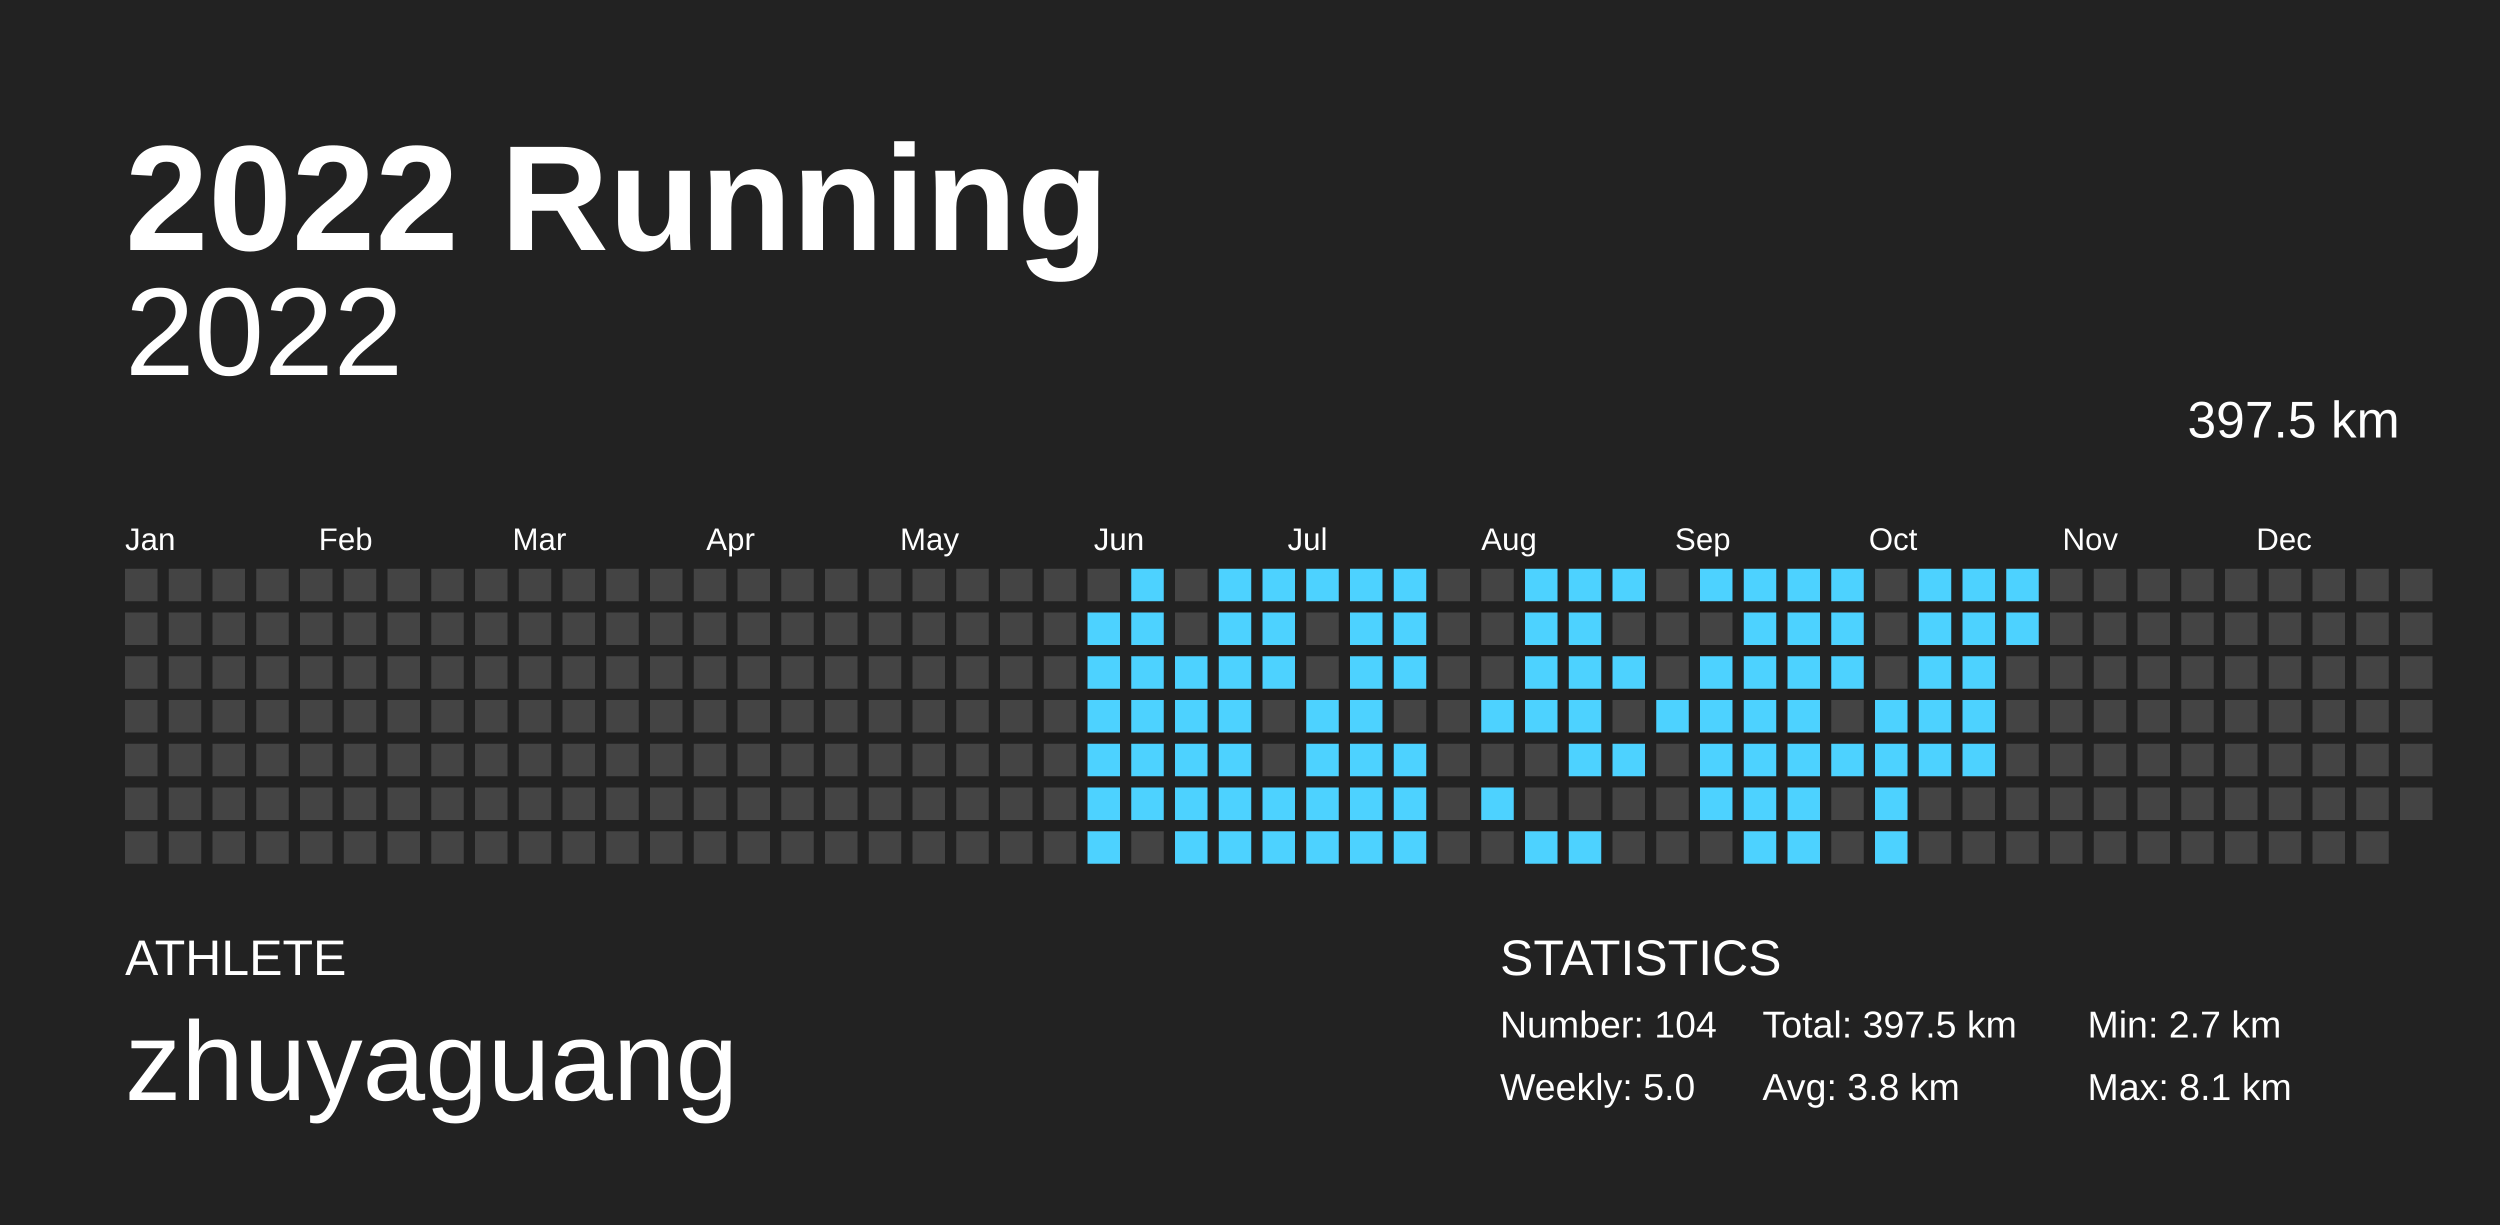
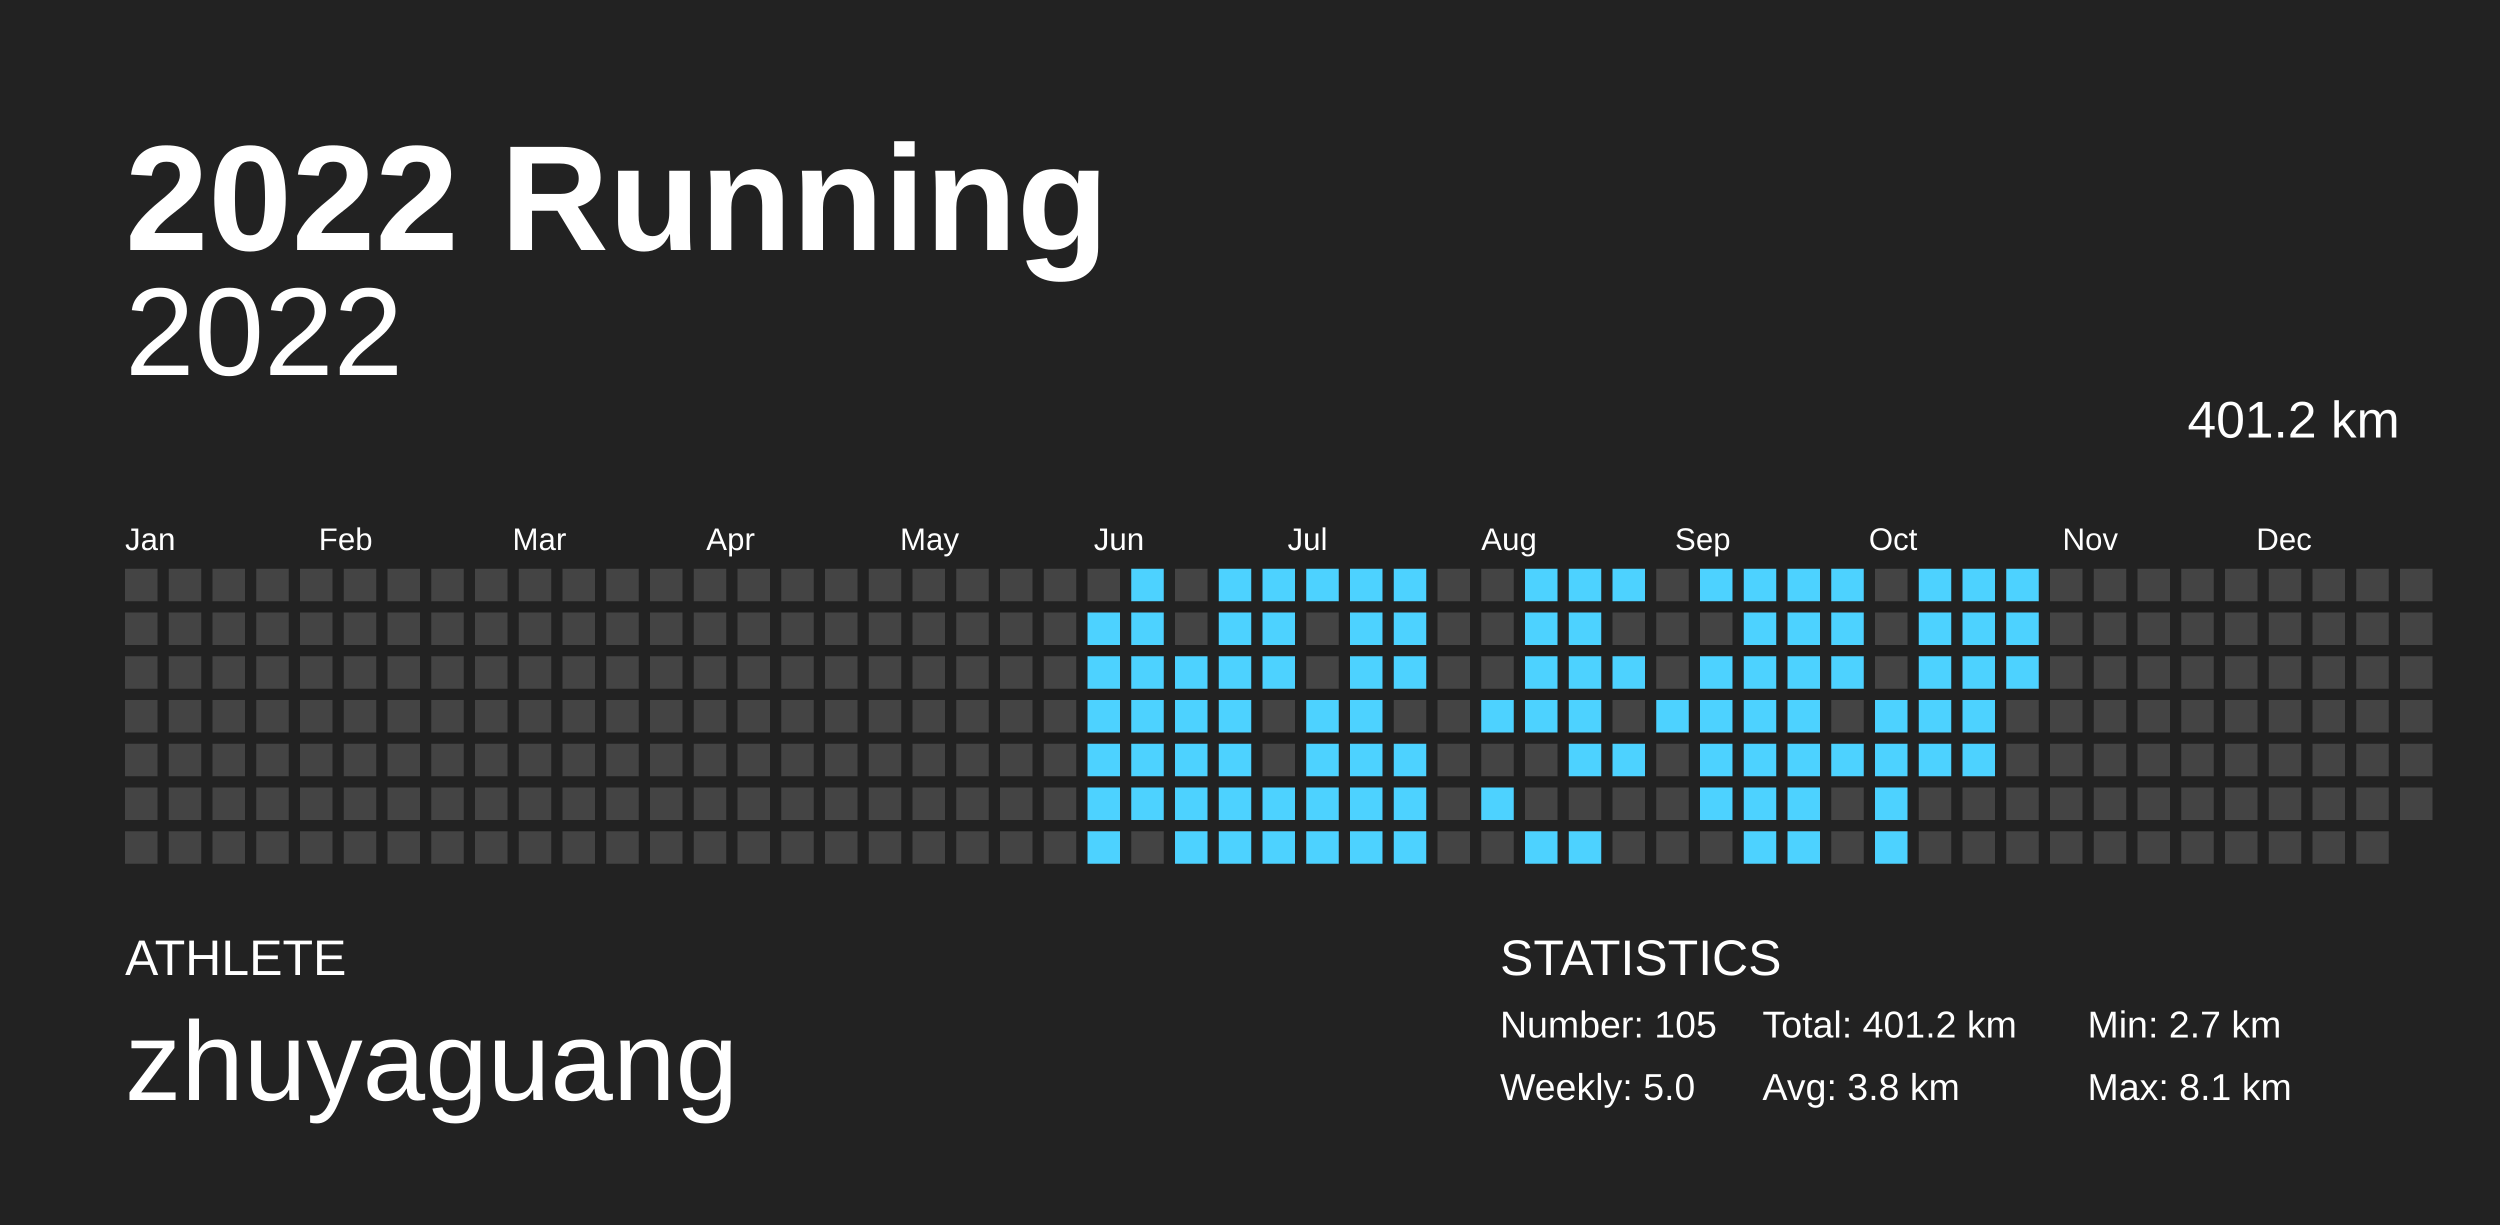
<svg xmlns="http://www.w3.org/2000/svg" baseProfile="full" height="98mm" version="1.1" viewBox="0,0,200,98" width="200mm">
  <defs />
  <rect fill="#222222" height="98" width="200" x="0" y="0" />
  <text fill="#FFFFFF" style="font-size:12px; font-family:Arial; font-weight:bold;" x="10" y="20">2022 Running</text>
  <text fill="#FFFFFF" style="font-size:4px; font-family:Arial" x="10" y="78">ATHLETE</text>
  <text fill="#FFFFFF" style="font-size:9px; font-family:Arial" x="10" y="88">zhuyaguang</text>
  <text fill="#FFFFFF" style="font-size:4px; font-family:Arial" x="120" y="78">STATISTICS</text>
-   <text fill="#FFFFFF" style="font-size:3px; font-family:Arial" x="120" y="83">Number: 104</text>
+   <text fill="#FFFFFF" style="font-size:3px; font-family:Arial" x="120" y="83">Number: 105</text>
  <text fill="#FFFFFF" style="font-size:3px; font-family:Arial" x="120" y="88">Weekly: 5.0</text>
-   <text fill="#FFFFFF" style="font-size:3px; font-family:Arial" x="141" y="83">Total: 397.5 km</text>
+   <text fill="#FFFFFF" style="font-size:3px; font-family:Arial" x="141" y="83">Total: 401.2 km</text>
  <text fill="#FFFFFF" style="font-size:3px; font-family:Arial" x="141" y="88">Avg: 3.8 km</text>
  <text fill="#FFFFFF" style="font-size:3px; font-family:Arial" x="167" y="83">Min: 2.7 km</text>
  <text fill="#FFFFFF" style="font-size:3px; font-family:Arial" x="167" y="88">Max: 8.1 km</text>
  <text alignment-baseline="hanging" fill="#FFFFFF" style="font-size:10.0px; font-family:Arial;" x="10" y="30">2022</text>
-   <text alignment-baseline="hanging" fill="#FFFFFF" style="font-size:4.125px; font-family:Arial;" x="175" y="35">397.5 km</text>
+   <text alignment-baseline="hanging" fill="#FFFFFF" style="font-size:4.125px; font-family:Arial;" x="175" y="35">401.2 km</text>
  <text fill="#FFFFFF" style="font-size:2.5px; font-family:Arial" x="10.0" y="44">Jan</text>
  <text fill="#FFFFFF" style="font-size:2.5px; font-family:Arial" x="25.5" y="44">Feb</text>
  <text fill="#FFFFFF" style="font-size:2.5px; font-family:Arial" x="41.0" y="44">Mar</text>
  <text fill="#FFFFFF" style="font-size:2.5px; font-family:Arial" x="56.5" y="44">Apr</text>
  <text fill="#FFFFFF" style="font-size:2.5px; font-family:Arial" x="72.0" y="44">May</text>
  <text fill="#FFFFFF" style="font-size:2.5px; font-family:Arial" x="87.5" y="44">Jun</text>
  <text fill="#FFFFFF" style="font-size:2.5px; font-family:Arial" x="103.0" y="44">Jul</text>
  <text fill="#FFFFFF" style="font-size:2.5px; font-family:Arial" x="118.5" y="44">Aug</text>
  <text fill="#FFFFFF" style="font-size:2.5px; font-family:Arial" x="134.0" y="44">Sep</text>
  <text fill="#FFFFFF" style="font-size:2.5px; font-family:Arial" x="149.5" y="44">Oct</text>
  <text fill="#FFFFFF" style="font-size:2.5px; font-family:Arial" x="165.0" y="44">Nov</text>
  <text fill="#FFFFFF" style="font-size:2.5px; font-family:Arial" x="180.5" y="44">Dec</text>
  <rect fill="#444444" height="2.6" width="2.6" x="10.0" y="45.5" />
  <rect fill="#444444" height="2.6" width="2.6" x="10.0" y="49.0" />
  <rect fill="#444444" height="2.6" width="2.6" x="10.0" y="52.5" />
  <rect fill="#444444" height="2.6" width="2.6" x="10.0" y="56.0" />
  <rect fill="#444444" height="2.6" width="2.6" x="10.0" y="59.5" />
  <rect fill="#444444" height="2.6" width="2.6" x="10.0" y="63.0" />
  <rect fill="#444444" height="2.6" width="2.6" x="10.0" y="66.5" />
  <rect fill="#444444" height="2.6" width="2.6" x="13.5" y="45.5" />
  <rect fill="#444444" height="2.6" width="2.6" x="13.5" y="49.0" />
  <rect fill="#444444" height="2.6" width="2.6" x="13.5" y="52.5" />
  <rect fill="#444444" height="2.6" width="2.6" x="13.5" y="56.0" />
  <rect fill="#444444" height="2.6" width="2.6" x="13.5" y="59.5" />
  <rect fill="#444444" height="2.6" width="2.6" x="13.5" y="63.0" />
  <rect fill="#444444" height="2.6" width="2.6" x="13.5" y="66.5" />
  <rect fill="#444444" height="2.6" width="2.6" x="17.0" y="45.5" />
  <rect fill="#444444" height="2.6" width="2.6" x="17.0" y="49.0" />
  <rect fill="#444444" height="2.6" width="2.6" x="17.0" y="52.5" />
  <rect fill="#444444" height="2.6" width="2.6" x="17.0" y="56.0" />
  <rect fill="#444444" height="2.6" width="2.6" x="17.0" y="59.5" />
  <rect fill="#444444" height="2.6" width="2.6" x="17.0" y="63.0" />
  <rect fill="#444444" height="2.6" width="2.6" x="17.0" y="66.5" />
  <rect fill="#444444" height="2.6" width="2.6" x="20.5" y="45.5" />
  <rect fill="#444444" height="2.6" width="2.6" x="20.5" y="49.0" />
  <rect fill="#444444" height="2.6" width="2.6" x="20.5" y="52.5" />
  <rect fill="#444444" height="2.6" width="2.6" x="20.5" y="56.0" />
  <rect fill="#444444" height="2.6" width="2.6" x="20.5" y="59.5" />
  <rect fill="#444444" height="2.6" width="2.6" x="20.5" y="63.0" />
  <rect fill="#444444" height="2.6" width="2.6" x="20.5" y="66.5" />
  <rect fill="#444444" height="2.6" width="2.6" x="24.0" y="45.5" />
  <rect fill="#444444" height="2.6" width="2.6" x="24.0" y="49.0" />
  <rect fill="#444444" height="2.6" width="2.6" x="24.0" y="52.5" />
  <rect fill="#444444" height="2.6" width="2.6" x="24.0" y="56.0" />
  <rect fill="#444444" height="2.6" width="2.6" x="24.0" y="59.5" />
  <rect fill="#444444" height="2.6" width="2.6" x="24.0" y="63.0" />
  <rect fill="#444444" height="2.6" width="2.6" x="24.0" y="66.5" />
  <rect fill="#444444" height="2.6" width="2.6" x="27.5" y="45.5" />
  <rect fill="#444444" height="2.6" width="2.6" x="27.5" y="49.0" />
  <rect fill="#444444" height="2.6" width="2.6" x="27.5" y="52.5" />
  <rect fill="#444444" height="2.6" width="2.6" x="27.5" y="56.0" />
  <rect fill="#444444" height="2.6" width="2.6" x="27.5" y="59.5" />
  <rect fill="#444444" height="2.6" width="2.6" x="27.5" y="63.0" />
  <rect fill="#444444" height="2.6" width="2.6" x="27.5" y="66.5" />
  <rect fill="#444444" height="2.6" width="2.6" x="31.0" y="45.5" />
  <rect fill="#444444" height="2.6" width="2.6" x="31.0" y="49.0" />
  <rect fill="#444444" height="2.6" width="2.6" x="31.0" y="52.5" />
  <rect fill="#444444" height="2.6" width="2.6" x="31.0" y="56.0" />
  <rect fill="#444444" height="2.6" width="2.6" x="31.0" y="59.5" />
  <rect fill="#444444" height="2.6" width="2.6" x="31.0" y="63.0" />
  <rect fill="#444444" height="2.6" width="2.6" x="31.0" y="66.5" />
  <rect fill="#444444" height="2.6" width="2.6" x="34.5" y="45.5" />
  <rect fill="#444444" height="2.6" width="2.6" x="34.5" y="49.0" />
  <rect fill="#444444" height="2.6" width="2.6" x="34.5" y="52.5" />
  <rect fill="#444444" height="2.6" width="2.6" x="34.5" y="56.0" />
  <rect fill="#444444" height="2.6" width="2.6" x="34.5" y="59.5" />
  <rect fill="#444444" height="2.6" width="2.6" x="34.5" y="63.0" />
  <rect fill="#444444" height="2.6" width="2.6" x="34.5" y="66.5" />
  <rect fill="#444444" height="2.6" width="2.6" x="38.0" y="45.5" />
  <rect fill="#444444" height="2.6" width="2.6" x="38.0" y="49.0" />
  <rect fill="#444444" height="2.6" width="2.6" x="38.0" y="52.5" />
  <rect fill="#444444" height="2.6" width="2.6" x="38.0" y="56.0" />
  <rect fill="#444444" height="2.6" width="2.6" x="38.0" y="59.5" />
  <rect fill="#444444" height="2.6" width="2.6" x="38.0" y="63.0" />
  <rect fill="#444444" height="2.6" width="2.6" x="38.0" y="66.5" />
  <rect fill="#444444" height="2.6" width="2.6" x="41.5" y="45.5" />
  <rect fill="#444444" height="2.6" width="2.6" x="41.5" y="49.0" />
  <rect fill="#444444" height="2.6" width="2.6" x="41.5" y="52.5" />
  <rect fill="#444444" height="2.6" width="2.6" x="41.5" y="56.0" />
  <rect fill="#444444" height="2.6" width="2.6" x="41.5" y="59.5" />
  <rect fill="#444444" height="2.6" width="2.6" x="41.5" y="63.0" />
  <rect fill="#444444" height="2.6" width="2.6" x="41.5" y="66.5" />
  <rect fill="#444444" height="2.6" width="2.6" x="45.0" y="45.5" />
  <rect fill="#444444" height="2.6" width="2.6" x="45.0" y="49.0" />
  <rect fill="#444444" height="2.6" width="2.6" x="45.0" y="52.5" />
  <rect fill="#444444" height="2.6" width="2.6" x="45.0" y="56.0" />
  <rect fill="#444444" height="2.6" width="2.6" x="45.0" y="59.5" />
  <rect fill="#444444" height="2.6" width="2.6" x="45.0" y="63.0" />
  <rect fill="#444444" height="2.6" width="2.6" x="45.0" y="66.5" />
  <rect fill="#444444" height="2.6" width="2.6" x="48.5" y="45.5" />
  <rect fill="#444444" height="2.6" width="2.6" x="48.5" y="49.0" />
  <rect fill="#444444" height="2.6" width="2.6" x="48.5" y="52.5" />
  <rect fill="#444444" height="2.6" width="2.6" x="48.5" y="56.0" />
  <rect fill="#444444" height="2.6" width="2.6" x="48.5" y="59.5" />
  <rect fill="#444444" height="2.6" width="2.6" x="48.5" y="63.0" />
  <rect fill="#444444" height="2.6" width="2.6" x="48.5" y="66.5" />
  <rect fill="#444444" height="2.6" width="2.6" x="52.0" y="45.5" />
  <rect fill="#444444" height="2.6" width="2.6" x="52.0" y="49.0" />
  <rect fill="#444444" height="2.6" width="2.6" x="52.0" y="52.5" />
  <rect fill="#444444" height="2.6" width="2.6" x="52.0" y="56.0" />
  <rect fill="#444444" height="2.6" width="2.6" x="52.0" y="59.5" />
  <rect fill="#444444" height="2.6" width="2.6" x="52.0" y="63.0" />
  <rect fill="#444444" height="2.6" width="2.6" x="52.0" y="66.5" />
  <rect fill="#444444" height="2.6" width="2.6" x="55.5" y="45.5" />
  <rect fill="#444444" height="2.6" width="2.6" x="55.5" y="49.0" />
  <rect fill="#444444" height="2.6" width="2.6" x="55.5" y="52.5" />
  <rect fill="#444444" height="2.6" width="2.6" x="55.5" y="56.0" />
  <rect fill="#444444" height="2.6" width="2.6" x="55.5" y="59.5" />
  <rect fill="#444444" height="2.6" width="2.6" x="55.5" y="63.0" />
  <rect fill="#444444" height="2.6" width="2.6" x="55.5" y="66.5" />
  <rect fill="#444444" height="2.6" width="2.6" x="59.0" y="45.5" />
  <rect fill="#444444" height="2.6" width="2.6" x="59.0" y="49.0" />
  <rect fill="#444444" height="2.6" width="2.6" x="59.0" y="52.5" />
  <rect fill="#444444" height="2.6" width="2.6" x="59.0" y="56.0" />
  <rect fill="#444444" height="2.6" width="2.6" x="59.0" y="59.5" />
  <rect fill="#444444" height="2.6" width="2.6" x="59.0" y="63.0" />
  <rect fill="#444444" height="2.6" width="2.6" x="59.0" y="66.5" />
  <rect fill="#444444" height="2.6" width="2.6" x="62.5" y="45.5" />
  <rect fill="#444444" height="2.6" width="2.6" x="62.5" y="49.0" />
  <rect fill="#444444" height="2.6" width="2.6" x="62.5" y="52.5" />
  <rect fill="#444444" height="2.6" width="2.6" x="62.5" y="56.0" />
  <rect fill="#444444" height="2.6" width="2.6" x="62.5" y="59.5" />
  <rect fill="#444444" height="2.6" width="2.6" x="62.5" y="63.0" />
  <rect fill="#444444" height="2.6" width="2.6" x="62.5" y="66.5" />
  <rect fill="#444444" height="2.6" width="2.6" x="66.0" y="45.5" />
  <rect fill="#444444" height="2.6" width="2.6" x="66.0" y="49.0" />
  <rect fill="#444444" height="2.6" width="2.6" x="66.0" y="52.5" />
  <rect fill="#444444" height="2.6" width="2.6" x="66.0" y="56.0" />
  <rect fill="#444444" height="2.6" width="2.6" x="66.0" y="59.5" />
  <rect fill="#444444" height="2.6" width="2.6" x="66.0" y="63.0" />
  <rect fill="#444444" height="2.6" width="2.6" x="66.0" y="66.5" />
  <rect fill="#444444" height="2.6" width="2.6" x="69.5" y="45.5" />
  <rect fill="#444444" height="2.6" width="2.6" x="69.5" y="49.0" />
  <rect fill="#444444" height="2.6" width="2.6" x="69.5" y="52.5" />
  <rect fill="#444444" height="2.6" width="2.6" x="69.5" y="56.0" />
  <rect fill="#444444" height="2.6" width="2.6" x="69.5" y="59.5" />
  <rect fill="#444444" height="2.6" width="2.6" x="69.5" y="63.0" />
  <rect fill="#444444" height="2.6" width="2.6" x="69.5" y="66.5" />
  <rect fill="#444444" height="2.6" width="2.6" x="73.0" y="45.5" />
  <rect fill="#444444" height="2.6" width="2.6" x="73.0" y="49.0" />
  <rect fill="#444444" height="2.6" width="2.6" x="73.0" y="52.5" />
  <rect fill="#444444" height="2.6" width="2.6" x="73.0" y="56.0" />
  <rect fill="#444444" height="2.6" width="2.6" x="73.0" y="59.5" />
  <rect fill="#444444" height="2.6" width="2.6" x="73.0" y="63.0" />
  <rect fill="#444444" height="2.6" width="2.6" x="73.0" y="66.5" />
  <rect fill="#444444" height="2.6" width="2.6" x="76.5" y="45.5" />
  <rect fill="#444444" height="2.6" width="2.6" x="76.5" y="49.0" />
  <rect fill="#444444" height="2.6" width="2.6" x="76.5" y="52.5" />
  <rect fill="#444444" height="2.6" width="2.6" x="76.5" y="56.0" />
  <rect fill="#444444" height="2.6" width="2.6" x="76.5" y="59.5" />
  <rect fill="#444444" height="2.6" width="2.6" x="76.5" y="63.0" />
  <rect fill="#444444" height="2.6" width="2.6" x="76.5" y="66.5" />
  <rect fill="#444444" height="2.6" width="2.6" x="80.0" y="45.5" />
  <rect fill="#444444" height="2.6" width="2.6" x="80.0" y="49.0" />
  <rect fill="#444444" height="2.6" width="2.6" x="80.0" y="52.5" />
  <rect fill="#444444" height="2.6" width="2.6" x="80.0" y="56.0" />
  <rect fill="#444444" height="2.6" width="2.6" x="80.0" y="59.5" />
  <rect fill="#444444" height="2.6" width="2.6" x="80.0" y="63.0" />
  <rect fill="#444444" height="2.6" width="2.6" x="80.0" y="66.5" />
  <rect fill="#444444" height="2.6" width="2.6" x="83.5" y="45.5" />
  <rect fill="#444444" height="2.6" width="2.6" x="83.5" y="49.0" />
  <rect fill="#444444" height="2.6" width="2.6" x="83.5" y="52.5" />
  <rect fill="#444444" height="2.6" width="2.6" x="83.5" y="56.0" />
  <rect fill="#444444" height="2.6" width="2.6" x="83.5" y="59.5" />
  <rect fill="#444444" height="2.6" width="2.6" x="83.5" y="63.0" />
  <rect fill="#444444" height="2.6" width="2.6" x="83.5" y="66.5" />
  <rect fill="#444444" height="2.6" width="2.6" x="87.0" y="45.5" />
  <rect fill="#4dd2ff" height="2.6" width="2.6" x="87.0" y="49.0" />
  <rect fill="#4dd2ff" height="2.6" width="2.6" x="87.0" y="52.5" />
  <rect fill="#4dd2ff" height="2.6" width="2.6" x="87.0" y="56.0" />
  <rect fill="#4dd2ff" height="2.6" width="2.6" x="87.0" y="59.5" />
  <rect fill="#4dd2ff" height="2.6" width="2.6" x="87.0" y="63.0" />
  <rect fill="#4dd2ff" height="2.6" width="2.6" x="87.0" y="66.5" />
  <rect fill="#4dd2ff" height="2.6" width="2.6" x="90.5" y="45.5" />
  <rect fill="#4dd2ff" height="2.6" width="2.6" x="90.5" y="49.0" />
  <rect fill="#4dd2ff" height="2.6" width="2.6" x="90.5" y="52.5" />
  <rect fill="#4dd2ff" height="2.6" width="2.6" x="90.5" y="56.0" />
  <rect fill="#4dd2ff" height="2.6" width="2.6" x="90.5" y="59.5" />
  <rect fill="#4dd2ff" height="2.6" width="2.6" x="90.5" y="63.0" />
  <rect fill="#444444" height="2.6" width="2.6" x="90.5" y="66.5" />
  <rect fill="#444444" height="2.6" width="2.6" x="94.0" y="45.5" />
  <rect fill="#444444" height="2.6" width="2.6" x="94.0" y="49.0" />
  <rect fill="#4dd2ff" height="2.6" width="2.6" x="94.0" y="52.5" />
  <rect fill="#4dd2ff" height="2.6" width="2.6" x="94.0" y="56.0" />
  <rect fill="#4dd2ff" height="2.6" width="2.6" x="94.0" y="59.5" />
  <rect fill="#4dd2ff" height="2.6" width="2.6" x="94.0" y="63.0" />
  <rect fill="#4dd2ff" height="2.6" width="2.6" x="94.0" y="66.5" />
  <rect fill="#4dd2ff" height="2.6" width="2.6" x="97.5" y="45.5" />
  <rect fill="#4dd2ff" height="2.6" width="2.6" x="97.5" y="49.0" />
  <rect fill="#4dd2ff" height="2.6" width="2.6" x="97.5" y="52.5" />
  <rect fill="#4dd2ff" height="2.6" width="2.6" x="97.5" y="56.0" />
  <rect fill="#4dd2ff" height="2.6" width="2.6" x="97.5" y="59.5" />
  <rect fill="#4dd2ff" height="2.6" width="2.6" x="97.5" y="63.0" />
  <rect fill="#4dd2ff" height="2.6" width="2.6" x="97.5" y="66.5" />
  <rect fill="#4dd2ff" height="2.6" width="2.6" x="101.0" y="45.5" />
  <rect fill="#4dd2ff" height="2.6" width="2.6" x="101.0" y="49.0" />
  <rect fill="#4dd2ff" height="2.6" width="2.6" x="101.0" y="52.5" />
  <rect fill="#444444" height="2.6" width="2.6" x="101.0" y="56.0" />
  <rect fill="#444444" height="2.6" width="2.6" x="101.0" y="59.5" />
  <rect fill="#4dd2ff" height="2.6" width="2.6" x="101.0" y="63.0" />
  <rect fill="#4dd2ff" height="2.6" width="2.6" x="101.0" y="66.5" />
  <rect fill="#4dd2ff" height="2.6" width="2.6" x="104.5" y="45.5" />
  <rect fill="#444444" height="2.6" width="2.6" x="104.5" y="49.0" />
  <rect fill="#444444" height="2.6" width="2.6" x="104.5" y="52.5" />
  <rect fill="#4dd2ff" height="2.6" width="2.6" x="104.5" y="56.0" />
  <rect fill="#4dd2ff" height="2.6" width="2.6" x="104.5" y="59.5" />
  <rect fill="#4dd2ff" height="2.6" width="2.6" x="104.5" y="63.0" />
  <rect fill="#4dd2ff" height="2.6" width="2.6" x="104.5" y="66.5" />
  <rect fill="#4dd2ff" height="2.6" width="2.6" x="108.0" y="45.5" />
  <rect fill="#4dd2ff" height="2.6" width="2.6" x="108.0" y="49.0" />
  <rect fill="#4dd2ff" height="2.6" width="2.6" x="108.0" y="52.5" />
  <rect fill="#4dd2ff" height="2.6" width="2.6" x="108.0" y="56.0" />
  <rect fill="#4dd2ff" height="2.6" width="2.6" x="108.0" y="59.5" />
  <rect fill="#4dd2ff" height="2.6" width="2.6" x="108.0" y="63.0" />
  <rect fill="#4dd2ff" height="2.6" width="2.6" x="108.0" y="66.5" />
  <rect fill="#4dd2ff" height="2.6" width="2.6" x="111.5" y="45.5" />
  <rect fill="#4dd2ff" height="2.6" width="2.6" x="111.5" y="49.0" />
  <rect fill="#4dd2ff" height="2.6" width="2.6" x="111.5" y="52.5" />
  <rect fill="#444444" height="2.6" width="2.6" x="111.5" y="56.0" />
  <rect fill="#4dd2ff" height="2.6" width="2.6" x="111.5" y="59.5" />
  <rect fill="#4dd2ff" height="2.6" width="2.6" x="111.5" y="63.0" />
  <rect fill="#4dd2ff" height="2.6" width="2.6" x="111.5" y="66.5" />
  <rect fill="#444444" height="2.6" width="2.6" x="115.0" y="45.5" />
  <rect fill="#444444" height="2.6" width="2.6" x="115.0" y="49.0" />
  <rect fill="#444444" height="2.6" width="2.6" x="115.0" y="52.5" />
  <rect fill="#444444" height="2.6" width="2.6" x="115.0" y="56.0" />
  <rect fill="#444444" height="2.6" width="2.6" x="115.0" y="59.5" />
  <rect fill="#444444" height="2.6" width="2.6" x="115.0" y="63.0" />
  <rect fill="#444444" height="2.6" width="2.6" x="115.0" y="66.5" />
  <rect fill="#444444" height="2.6" width="2.6" x="118.5" y="45.5" />
  <rect fill="#444444" height="2.6" width="2.6" x="118.5" y="49.0" />
  <rect fill="#444444" height="2.6" width="2.6" x="118.5" y="52.5" />
  <rect fill="#4dd2ff" height="2.6" width="2.6" x="118.5" y="56.0" />
  <rect fill="#444444" height="2.6" width="2.6" x="118.5" y="59.5" />
  <rect fill="#4dd2ff" height="2.6" width="2.6" x="118.5" y="63.0" />
  <rect fill="#444444" height="2.6" width="2.6" x="118.5" y="66.5" />
  <rect fill="#4dd2ff" height="2.6" width="2.6" x="122.0" y="45.5" />
  <rect fill="#4dd2ff" height="2.6" width="2.6" x="122.0" y="49.0" />
  <rect fill="#4dd2ff" height="2.6" width="2.6" x="122.0" y="52.5" />
  <rect fill="#4dd2ff" height="2.6" width="2.6" x="122.0" y="56.0" />
  <rect fill="#444444" height="2.6" width="2.6" x="122.0" y="59.5" />
  <rect fill="#444444" height="2.6" width="2.6" x="122.0" y="63.0" />
  <rect fill="#4dd2ff" height="2.6" width="2.6" x="122.0" y="66.5" />
  <rect fill="#4dd2ff" height="2.6" width="2.6" x="125.5" y="45.5" />
  <rect fill="#4dd2ff" height="2.6" width="2.6" x="125.5" y="49.0" />
  <rect fill="#4dd2ff" height="2.6" width="2.6" x="125.5" y="52.5" />
  <rect fill="#4dd2ff" height="2.6" width="2.6" x="125.5" y="56.0" />
  <rect fill="#4dd2ff" height="2.6" width="2.6" x="125.5" y="59.5" />
  <rect fill="#444444" height="2.6" width="2.6" x="125.5" y="63.0" />
  <rect fill="#4dd2ff" height="2.6" width="2.6" x="125.5" y="66.5" />
  <rect fill="#4dd2ff" height="2.6" width="2.6" x="129.0" y="45.5" />
  <rect fill="#444444" height="2.6" width="2.6" x="129.0" y="49.0" />
  <rect fill="#4dd2ff" height="2.6" width="2.6" x="129.0" y="52.5" />
  <rect fill="#444444" height="2.6" width="2.6" x="129.0" y="56.0" />
  <rect fill="#4dd2ff" height="2.6" width="2.6" x="129.0" y="59.5" />
  <rect fill="#444444" height="2.6" width="2.6" x="129.0" y="63.0" />
  <rect fill="#444444" height="2.6" width="2.6" x="129.0" y="66.5" />
  <rect fill="#444444" height="2.6" width="2.6" x="132.5" y="45.5" />
  <rect fill="#444444" height="2.6" width="2.6" x="132.5" y="49.0" />
  <rect fill="#444444" height="2.6" width="2.6" x="132.5" y="52.5" />
  <rect fill="#4dd2ff" height="2.6" width="2.6" x="132.5" y="56.0" />
  <rect fill="#444444" height="2.6" width="2.6" x="132.5" y="59.5" />
  <rect fill="#444444" height="2.6" width="2.6" x="132.5" y="63.0" />
  <rect fill="#444444" height="2.6" width="2.6" x="132.5" y="66.5" />
  <rect fill="#4dd2ff" height="2.6" width="2.6" x="136.0" y="45.5" />
  <rect fill="#444444" height="2.6" width="2.6" x="136.0" y="49.0" />
  <rect fill="#4dd2ff" height="2.6" width="2.6" x="136.0" y="52.5" />
  <rect fill="#4dd2ff" height="2.6" width="2.6" x="136.0" y="56.0" />
  <rect fill="#4dd2ff" height="2.6" width="2.6" x="136.0" y="59.5" />
  <rect fill="#4dd2ff" height="2.6" width="2.6" x="136.0" y="63.0" />
  <rect fill="#444444" height="2.6" width="2.6" x="136.0" y="66.5" />
  <rect fill="#4dd2ff" height="2.6" width="2.6" x="139.5" y="45.5" />
  <rect fill="#4dd2ff" height="2.6" width="2.6" x="139.5" y="49.0" />
  <rect fill="#4dd2ff" height="2.6" width="2.6" x="139.5" y="52.5" />
  <rect fill="#4dd2ff" height="2.6" width="2.6" x="139.5" y="56.0" />
  <rect fill="#4dd2ff" height="2.6" width="2.6" x="139.5" y="59.5" />
  <rect fill="#4dd2ff" height="2.6" width="2.6" x="139.5" y="63.0" />
  <rect fill="#4dd2ff" height="2.6" width="2.6" x="139.5" y="66.5" />
  <rect fill="#4dd2ff" height="2.6" width="2.6" x="143.0" y="45.5" />
  <rect fill="#4dd2ff" height="2.6" width="2.6" x="143.0" y="49.0" />
  <rect fill="#4dd2ff" height="2.6" width="2.6" x="143.0" y="52.5" />
  <rect fill="#4dd2ff" height="2.6" width="2.6" x="143.0" y="56.0" />
  <rect fill="#4dd2ff" height="2.6" width="2.6" x="143.0" y="59.5" />
  <rect fill="#4dd2ff" height="2.6" width="2.6" x="143.0" y="63.0" />
  <rect fill="#4dd2ff" height="2.6" width="2.6" x="143.0" y="66.5" />
  <rect fill="#4dd2ff" height="2.6" width="2.6" x="146.5" y="45.5" />
  <rect fill="#4dd2ff" height="2.6" width="2.6" x="146.5" y="49.0" />
  <rect fill="#4dd2ff" height="2.6" width="2.6" x="146.5" y="52.5" />
  <rect fill="#444444" height="2.6" width="2.6" x="146.5" y="56.0" />
  <rect fill="#4dd2ff" height="2.6" width="2.6" x="146.5" y="59.5" />
  <rect fill="#444444" height="2.6" width="2.6" x="146.5" y="63.0" />
  <rect fill="#444444" height="2.6" width="2.6" x="146.5" y="66.5" />
  <rect fill="#444444" height="2.6" width="2.6" x="150.0" y="45.5" />
  <rect fill="#444444" height="2.6" width="2.6" x="150.0" y="49.0" />
  <rect fill="#444444" height="2.6" width="2.6" x="150.0" y="52.5" />
  <rect fill="#4dd2ff" height="2.6" width="2.6" x="150.0" y="56.0" />
  <rect fill="#4dd2ff" height="2.6" width="2.6" x="150.0" y="59.5" />
  <rect fill="#4dd2ff" height="2.6" width="2.6" x="150.0" y="63.0" />
  <rect fill="#4dd2ff" height="2.6" width="2.6" x="150.0" y="66.5" />
  <rect fill="#4dd2ff" height="2.6" width="2.6" x="153.5" y="45.5" />
  <rect fill="#4dd2ff" height="2.6" width="2.6" x="153.5" y="49.0" />
  <rect fill="#4dd2ff" height="2.6" width="2.6" x="153.5" y="52.5" />
  <rect fill="#4dd2ff" height="2.6" width="2.6" x="153.5" y="56.0" />
  <rect fill="#4dd2ff" height="2.6" width="2.6" x="153.5" y="59.5" />
  <rect fill="#444444" height="2.6" width="2.6" x="153.5" y="63.0" />
  <rect fill="#444444" height="2.6" width="2.6" x="153.5" y="66.5" />
  <rect fill="#4dd2ff" height="2.6" width="2.6" x="157.0" y="45.5" />
  <rect fill="#4dd2ff" height="2.6" width="2.6" x="157.0" y="49.0" />
  <rect fill="#4dd2ff" height="2.6" width="2.6" x="157.0" y="52.5" />
  <rect fill="#4dd2ff" height="2.6" width="2.6" x="157.0" y="56.0" />
  <rect fill="#4dd2ff" height="2.6" width="2.6" x="157.0" y="59.5" />
  <rect fill="#444444" height="2.6" width="2.6" x="157.0" y="63.0" />
  <rect fill="#444444" height="2.6" width="2.6" x="157.0" y="66.5" />
  <rect fill="#4dd2ff" height="2.6" width="2.6" x="160.5" y="45.5" />
  <rect fill="#4dd2ff" height="2.6" width="2.6" x="160.5" y="49.0" />
-   <rect fill="#444444" height="2.6" width="2.6" x="160.5" y="52.5" />
+   <rect fill="#4dd2ff" height="2.6" width="2.6" x="160.5" y="52.5" />
  <rect fill="#444444" height="2.6" width="2.6" x="160.5" y="56.0" />
  <rect fill="#444444" height="2.6" width="2.6" x="160.5" y="59.5" />
  <rect fill="#444444" height="2.6" width="2.6" x="160.5" y="63.0" />
  <rect fill="#444444" height="2.6" width="2.6" x="160.5" y="66.5" />
  <rect fill="#444444" height="2.6" width="2.6" x="164.0" y="45.5" />
  <rect fill="#444444" height="2.6" width="2.6" x="164.0" y="49.0" />
  <rect fill="#444444" height="2.6" width="2.6" x="164.0" y="52.5" />
  <rect fill="#444444" height="2.6" width="2.6" x="164.0" y="56.0" />
  <rect fill="#444444" height="2.6" width="2.6" x="164.0" y="59.5" />
  <rect fill="#444444" height="2.6" width="2.6" x="164.0" y="63.0" />
  <rect fill="#444444" height="2.6" width="2.6" x="164.0" y="66.5" />
  <rect fill="#444444" height="2.6" width="2.6" x="167.5" y="45.5" />
  <rect fill="#444444" height="2.6" width="2.6" x="167.5" y="49.0" />
  <rect fill="#444444" height="2.6" width="2.6" x="167.5" y="52.5" />
  <rect fill="#444444" height="2.6" width="2.6" x="167.5" y="56.0" />
  <rect fill="#444444" height="2.6" width="2.6" x="167.5" y="59.5" />
  <rect fill="#444444" height="2.6" width="2.6" x="167.5" y="63.0" />
  <rect fill="#444444" height="2.6" width="2.6" x="167.5" y="66.5" />
  <rect fill="#444444" height="2.6" width="2.6" x="171.0" y="45.5" />
  <rect fill="#444444" height="2.6" width="2.6" x="171.0" y="49.0" />
  <rect fill="#444444" height="2.6" width="2.6" x="171.0" y="52.5" />
  <rect fill="#444444" height="2.6" width="2.6" x="171.0" y="56.0" />
  <rect fill="#444444" height="2.6" width="2.6" x="171.0" y="59.5" />
  <rect fill="#444444" height="2.6" width="2.6" x="171.0" y="63.0" />
  <rect fill="#444444" height="2.6" width="2.6" x="171.0" y="66.5" />
  <rect fill="#444444" height="2.6" width="2.6" x="174.5" y="45.5" />
  <rect fill="#444444" height="2.6" width="2.6" x="174.5" y="49.0" />
  <rect fill="#444444" height="2.6" width="2.6" x="174.5" y="52.5" />
  <rect fill="#444444" height="2.6" width="2.6" x="174.5" y="56.0" />
  <rect fill="#444444" height="2.6" width="2.6" x="174.5" y="59.5" />
  <rect fill="#444444" height="2.6" width="2.6" x="174.5" y="63.0" />
  <rect fill="#444444" height="2.6" width="2.6" x="174.5" y="66.5" />
  <rect fill="#444444" height="2.6" width="2.6" x="178.0" y="45.5" />
  <rect fill="#444444" height="2.6" width="2.6" x="178.0" y="49.0" />
  <rect fill="#444444" height="2.6" width="2.6" x="178.0" y="52.5" />
  <rect fill="#444444" height="2.6" width="2.6" x="178.0" y="56.0" />
  <rect fill="#444444" height="2.6" width="2.6" x="178.0" y="59.5" />
  <rect fill="#444444" height="2.6" width="2.6" x="178.0" y="63.0" />
  <rect fill="#444444" height="2.6" width="2.6" x="178.0" y="66.5" />
  <rect fill="#444444" height="2.6" width="2.6" x="181.5" y="45.5" />
  <rect fill="#444444" height="2.6" width="2.6" x="181.5" y="49.0" />
  <rect fill="#444444" height="2.6" width="2.6" x="181.5" y="52.5" />
  <rect fill="#444444" height="2.6" width="2.6" x="181.5" y="56.0" />
  <rect fill="#444444" height="2.6" width="2.6" x="181.5" y="59.5" />
  <rect fill="#444444" height="2.6" width="2.6" x="181.5" y="63.0" />
  <rect fill="#444444" height="2.6" width="2.6" x="181.5" y="66.5" />
  <rect fill="#444444" height="2.6" width="2.6" x="185.0" y="45.5" />
  <rect fill="#444444" height="2.6" width="2.6" x="185.0" y="49.0" />
  <rect fill="#444444" height="2.6" width="2.6" x="185.0" y="52.5" />
  <rect fill="#444444" height="2.6" width="2.6" x="185.0" y="56.0" />
  <rect fill="#444444" height="2.6" width="2.6" x="185.0" y="59.5" />
  <rect fill="#444444" height="2.6" width="2.6" x="185.0" y="63.0" />
  <rect fill="#444444" height="2.6" width="2.6" x="185.0" y="66.5" />
  <rect fill="#444444" height="2.6" width="2.6" x="188.5" y="45.5" />
  <rect fill="#444444" height="2.6" width="2.6" x="188.5" y="49.0" />
  <rect fill="#444444" height="2.6" width="2.6" x="188.5" y="52.5" />
  <rect fill="#444444" height="2.6" width="2.6" x="188.5" y="56.0" />
  <rect fill="#444444" height="2.6" width="2.6" x="188.5" y="59.5" />
  <rect fill="#444444" height="2.6" width="2.6" x="188.5" y="63.0" />
  <rect fill="#444444" height="2.6" width="2.6" x="188.5" y="66.5" />
  <rect fill="#444444" height="2.6" width="2.6" x="192.0" y="45.5" />
  <rect fill="#444444" height="2.6" width="2.6" x="192.0" y="49.0" />
  <rect fill="#444444" height="2.6" width="2.6" x="192.0" y="52.5" />
  <rect fill="#444444" height="2.6" width="2.6" x="192.0" y="56.0" />
  <rect fill="#444444" height="2.6" width="2.6" x="192.0" y="59.5" />
  <rect fill="#444444" height="2.6" width="2.6" x="192.0" y="63.0" />
</svg>
